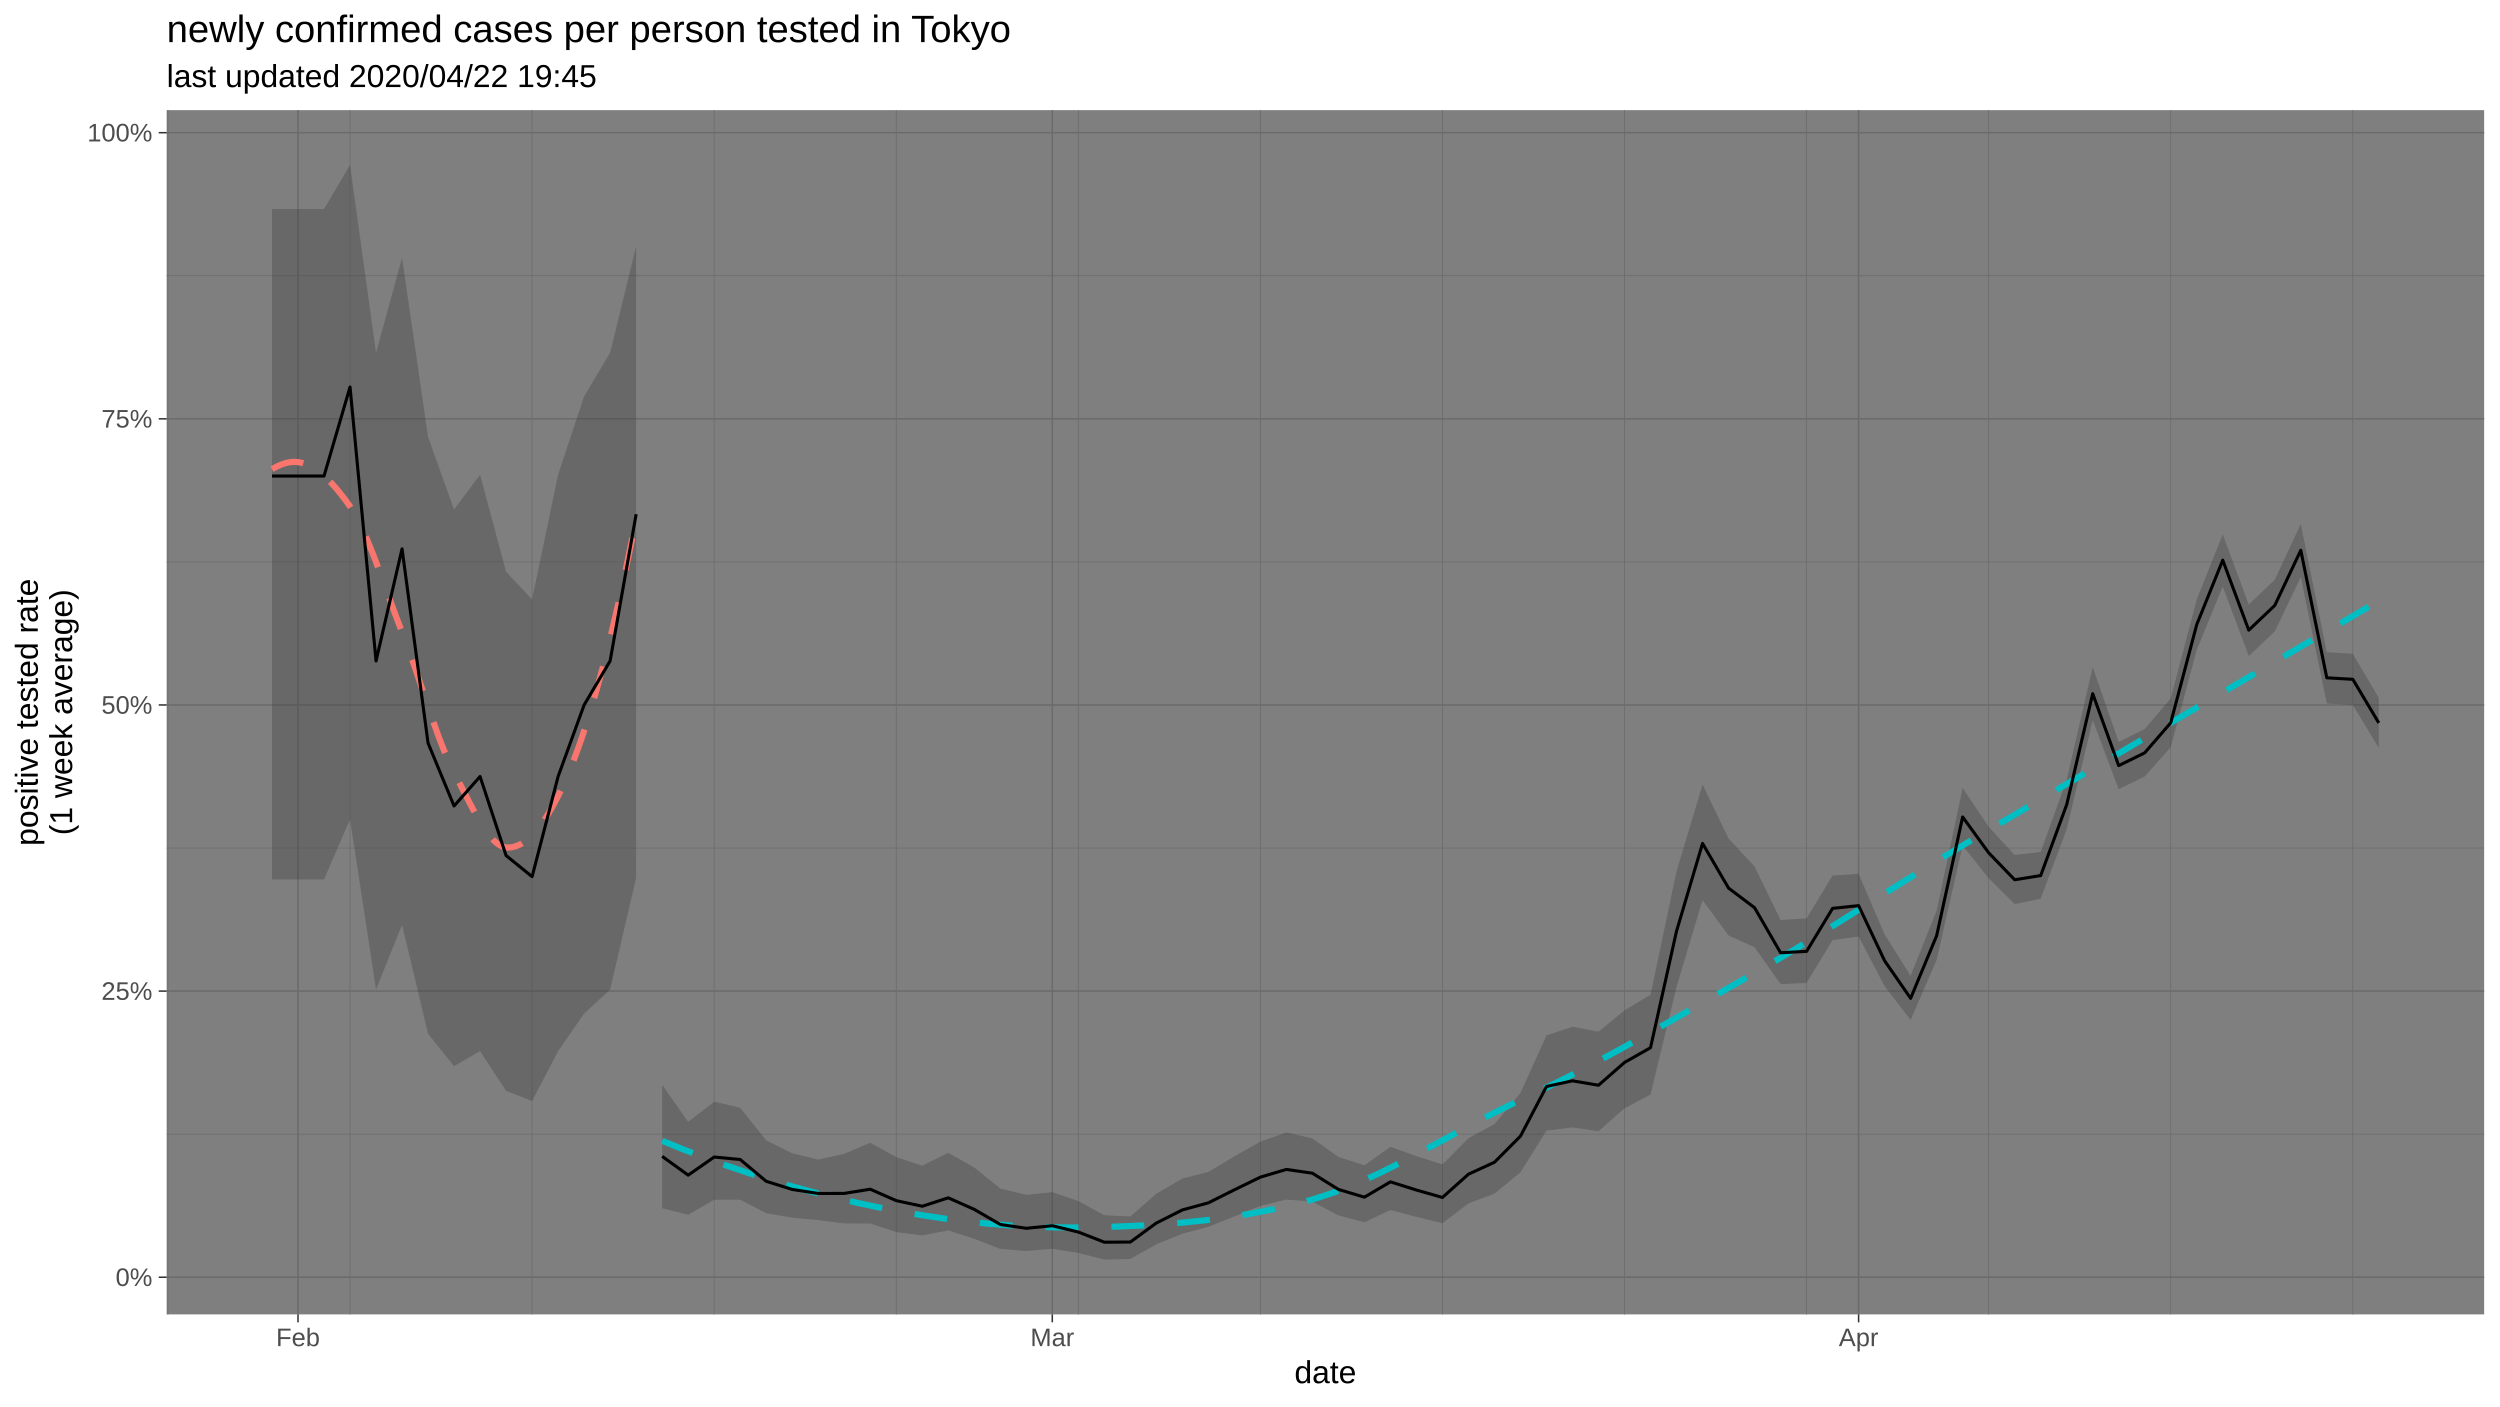
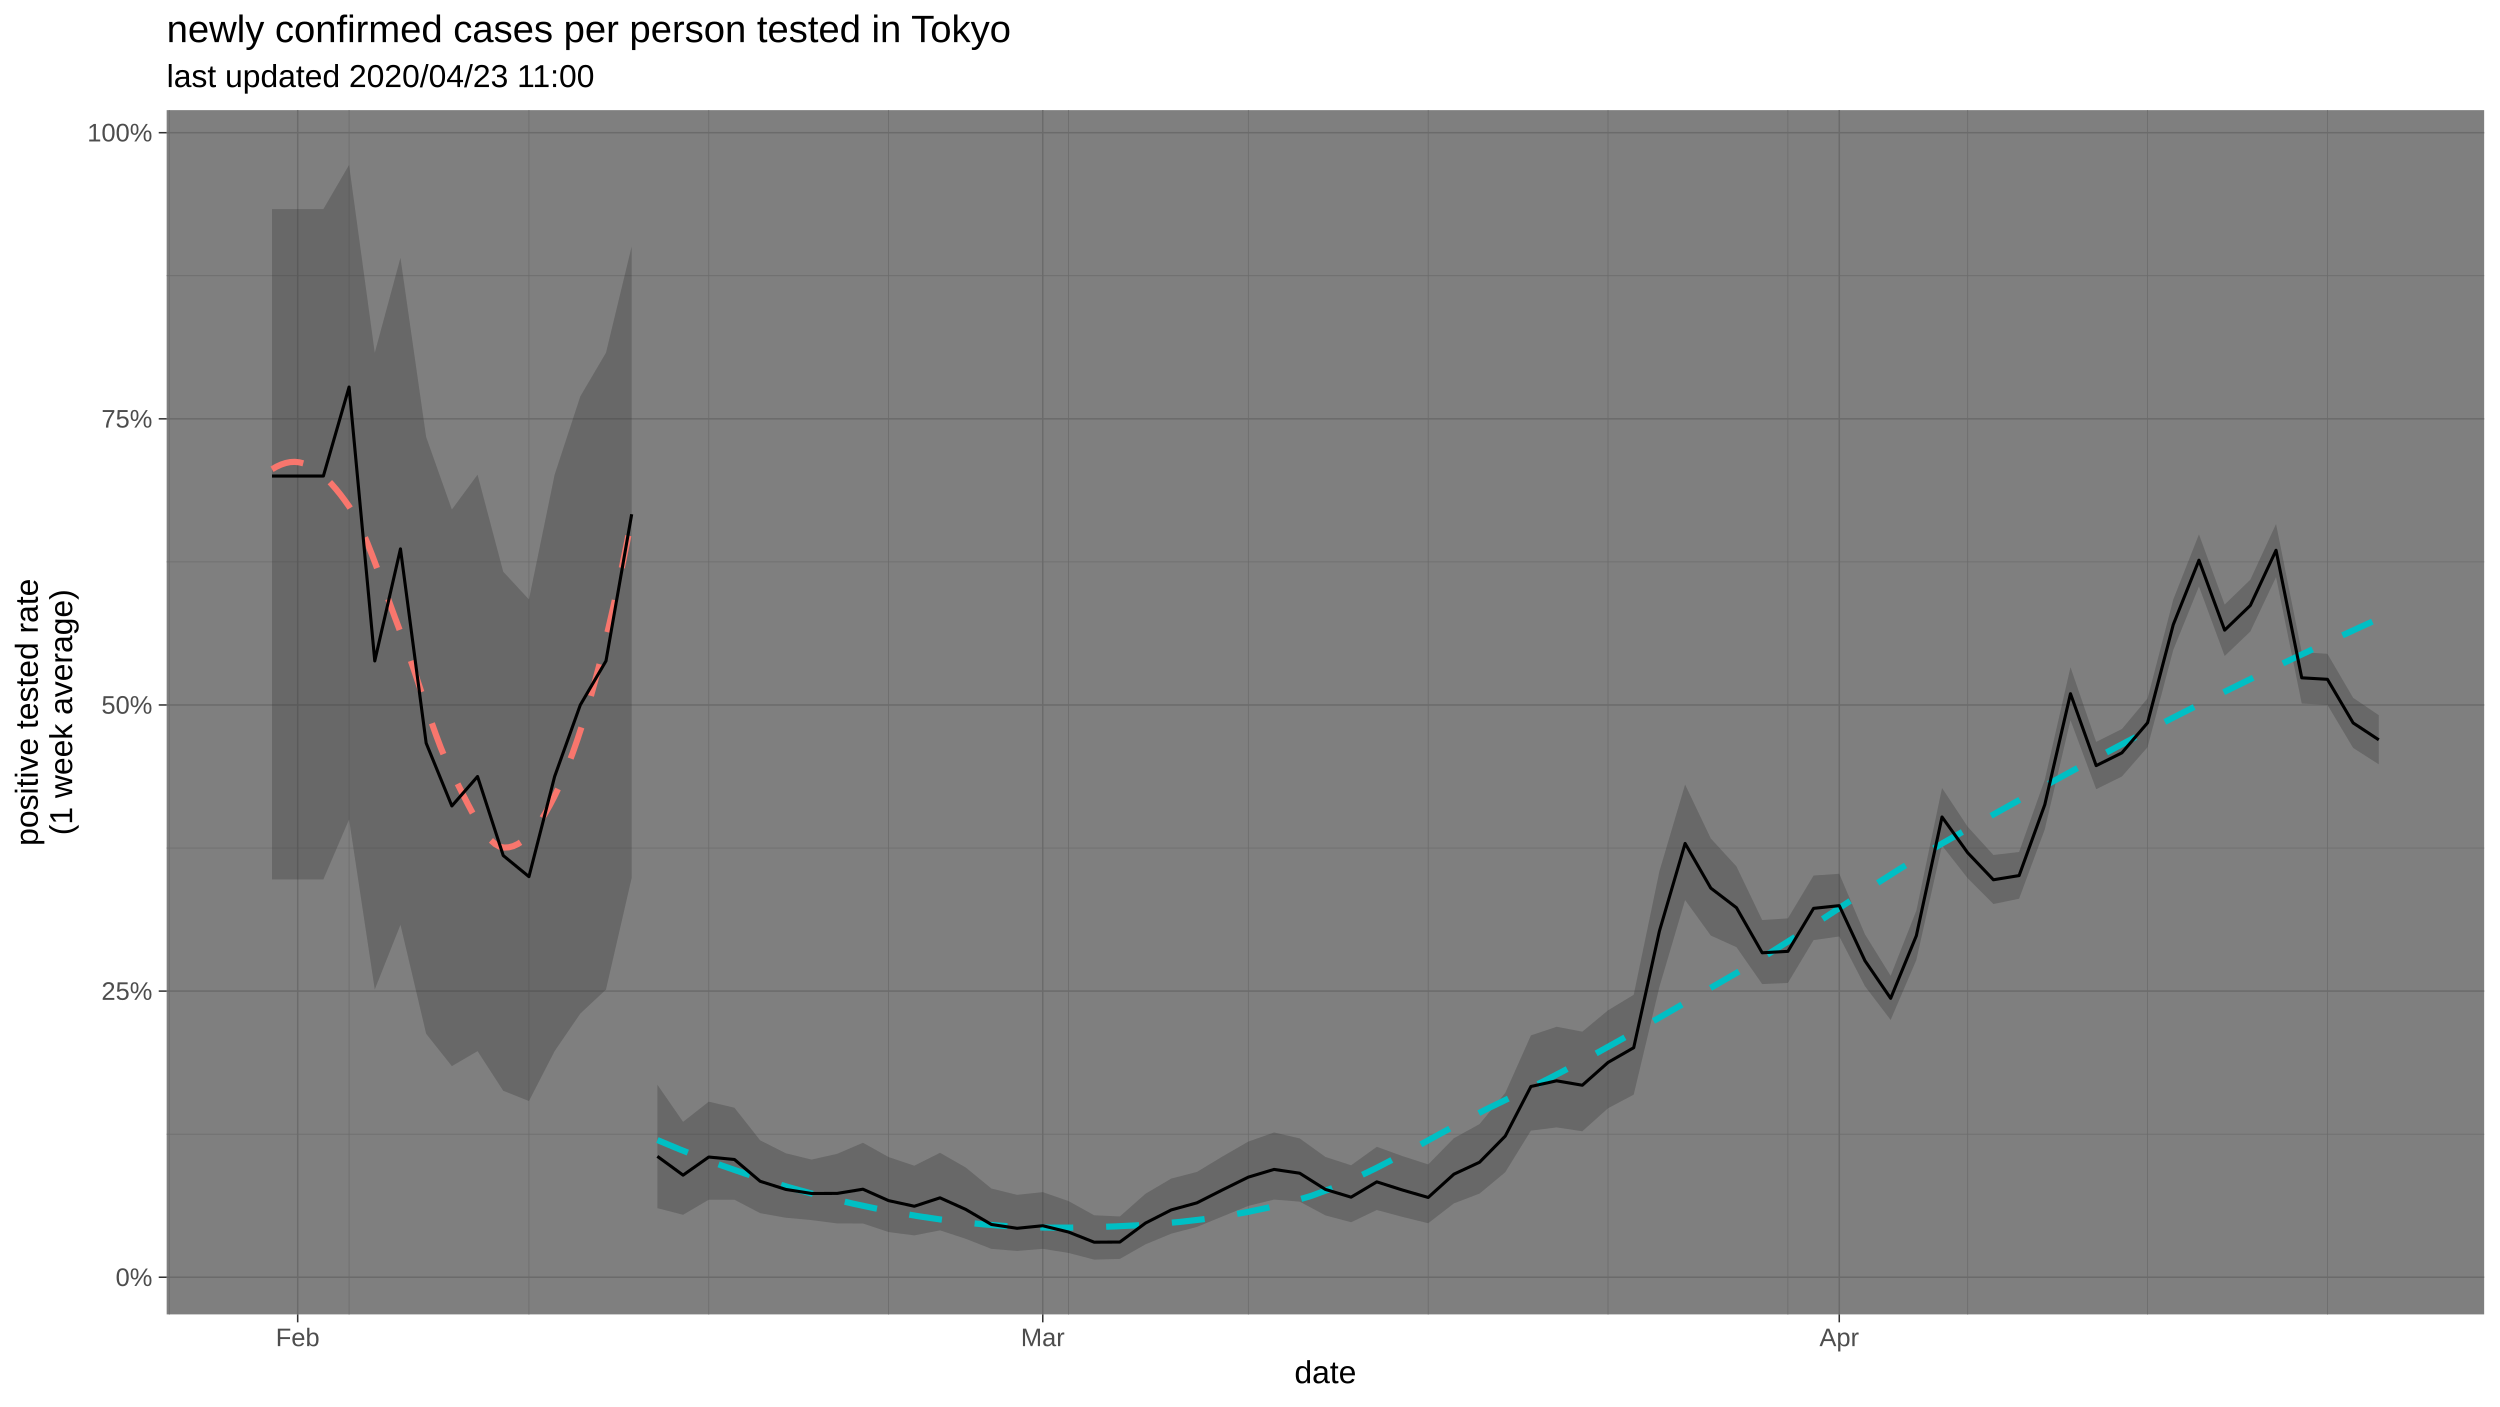
<svg xmlns="http://www.w3.org/2000/svg" viewBox="0 0 864.00 486.00">
  <defs>
    <style type="text/css">
    line, polyline, polygon, path, rect, circle {
      fill: none;
      stroke: #000000;
      stroke-linecap: round;
      stroke-linejoin: round;
      stroke-miterlimit: 10.00;
    }
  </style>
  </defs>
  <rect width="100%" height="100%" style="stroke: none; fill: #FFFFFF;" />
  <rect x="0" y="-0" width="864.00" height="486.00" style="stroke-width: 1.07; stroke: #FFFFFF; fill: #FFFFFF;" />
  <defs>
    <clipPath id="cpNTcuNjB8ODU4LjUyfDQ1NC4yNXwzOC4wNw==">
      <rect x="57.60" y="38.07" width="800.92" height="416.18" />
    </clipPath>
  </defs>
  <rect x="57.60" y="38.07" width="800.92" height="416.18" style="stroke-width: 1.07; stroke: none; fill: #7F7F7F;" clip-path="url(#cpNTcuNjB8ODU4LjUyfDQ1NC4yNXwzOC4wNw==)" />
  <polyline points="57.60,391.97 858.52,391.97 " style="stroke-width: 0.27; stroke: #6B6B6B; stroke-linecap: butt;" clip-path="url(#cpNTcuNjB8ODU4LjUyfDQ1NC4yNXwzOC4wNw==)" />
  <polyline points="57.60,293.08 858.52,293.08 " style="stroke-width: 0.27; stroke: #6B6B6B; stroke-linecap: butt;" clip-path="url(#cpNTcuNjB8ODU4LjUyfDQ1NC4yNXwzOC4wNw==)" />
  <polyline points="57.60,194.19 858.52,194.19 " style="stroke-width: 0.27; stroke: #6B6B6B; stroke-linecap: butt;" clip-path="url(#cpNTcuNjB8ODU4LjUyfDQ1NC4yNXwzOC4wNw==)" />
  <polyline points="57.60,95.30 858.52,95.30 " style="stroke-width: 0.27; stroke: #6B6B6B; stroke-linecap: butt;" clip-path="url(#cpNTcuNjB8ODU4LjUyfDQ1NC4yNXwzOC4wNw==)" />
-   <polyline points="58.05,454.25 58.05,38.07 " style="stroke-width: 0.27; stroke: #6B6B6B; stroke-linecap: butt;" clip-path="url(#cpNTcuNjB8ODU4LjUyfDQ1NC4yNXwzOC4wNw==)" />
-   <polyline points="120.97,454.25 120.97,38.07 " style="stroke-width: 0.27; stroke: #6B6B6B; stroke-linecap: butt;" clip-path="url(#cpNTcuNjB8ODU4LjUyfDQ1NC4yNXwzOC4wNw==)" />
-   <polyline points="183.89,454.25 183.89,38.07 " style="stroke-width: 0.27; stroke: #6B6B6B; stroke-linecap: butt;" clip-path="url(#cpNTcuNjB8ODU4LjUyfDQ1NC4yNXwzOC4wNw==)" />
-   <polyline points="246.82,454.25 246.82,38.07 " style="stroke-width: 0.27; stroke: #6B6B6B; stroke-linecap: butt;" clip-path="url(#cpNTcuNjB8ODU4LjUyfDQ1NC4yNXwzOC4wNw==)" />
-   <polyline points="309.74,454.25 309.74,38.07 " style="stroke-width: 0.27; stroke: #6B6B6B; stroke-linecap: butt;" clip-path="url(#cpNTcuNjB8ODU4LjUyfDQ1NC4yNXwzOC4wNw==)" />
-   <polyline points="372.66,454.25 372.66,38.07 " style="stroke-width: 0.27; stroke: #6B6B6B; stroke-linecap: butt;" clip-path="url(#cpNTcuNjB8ODU4LjUyfDQ1NC4yNXwzOC4wNw==)" />
-   <polyline points="435.59,454.25 435.59,38.07 " style="stroke-width: 0.27; stroke: #6B6B6B; stroke-linecap: butt;" clip-path="url(#cpNTcuNjB8ODU4LjUyfDQ1NC4yNXwzOC4wNw==)" />
-   <polyline points="498.51,454.25 498.51,38.07 " style="stroke-width: 0.27; stroke: #6B6B6B; stroke-linecap: butt;" clip-path="url(#cpNTcuNjB8ODU4LjUyfDQ1NC4yNXwzOC4wNw==)" />
-   <polyline points="561.43,454.25 561.43,38.07 " style="stroke-width: 0.27; stroke: #6B6B6B; stroke-linecap: butt;" clip-path="url(#cpNTcuNjB8ODU4LjUyfDQ1NC4yNXwzOC4wNw==)" />
-   <polyline points="624.36,454.25 624.36,38.07 " style="stroke-width: 0.27; stroke: #6B6B6B; stroke-linecap: butt;" clip-path="url(#cpNTcuNjB8ODU4LjUyfDQ1NC4yNXwzOC4wNw==)" />
-   <polyline points="687.28,454.25 687.28,38.07 " style="stroke-width: 0.27; stroke: #6B6B6B; stroke-linecap: butt;" clip-path="url(#cpNTcuNjB8ODU4LjUyfDQ1NC4yNXwzOC4wNw==)" />
-   <polyline points="750.20,454.25 750.20,38.07 " style="stroke-width: 0.27; stroke: #6B6B6B; stroke-linecap: butt;" clip-path="url(#cpNTcuNjB8ODU4LjUyfDQ1NC4yNXwzOC4wNw==)" />
-   <polyline points="813.13,454.25 813.13,38.07 " style="stroke-width: 0.27; stroke: #6B6B6B; stroke-linecap: butt;" clip-path="url(#cpNTcuNjB8ODU4LjUyfDQ1NC4yNXwzOC4wNw==)" />
+   <polyline points="58.48,454.25 58.48,38.07 " style="stroke-width: 0.27; stroke: #6B6B6B; stroke-linecap: butt;" clip-path="url(#cpNTcuNjB8ODU4LjUyfDQ1NC4yNXwzOC4wNw==)" />
+   <polyline points="120.64,454.25 120.64,38.07 " style="stroke-width: 0.27; stroke: #6B6B6B; stroke-linecap: butt;" clip-path="url(#cpNTcuNjB8ODU4LjUyfDQ1NC4yNXwzOC4wNw==)" />
+   <polyline points="182.80,454.25 182.80,38.07 " style="stroke-width: 0.27; stroke: #6B6B6B; stroke-linecap: butt;" clip-path="url(#cpNTcuNjB8ODU4LjUyfDQ1NC4yNXwzOC4wNw==)" />
+   <polyline points="244.95,454.25 244.95,38.07 " style="stroke-width: 0.27; stroke: #6B6B6B; stroke-linecap: butt;" clip-path="url(#cpNTcuNjB8ODU4LjUyfDQ1NC4yNXwzOC4wNw==)" />
+   <polyline points="307.11,454.25 307.11,38.07 " style="stroke-width: 0.27; stroke: #6B6B6B; stroke-linecap: butt;" clip-path="url(#cpNTcuNjB8ODU4LjUyfDQ1NC4yNXwzOC4wNw==)" />
+   <polyline points="369.26,454.25 369.26,38.07 " style="stroke-width: 0.27; stroke: #6B6B6B; stroke-linecap: butt;" clip-path="url(#cpNTcuNjB8ODU4LjUyfDQ1NC4yNXwzOC4wNw==)" />
+   <polyline points="431.42,454.25 431.42,38.07 " style="stroke-width: 0.27; stroke: #6B6B6B; stroke-linecap: butt;" clip-path="url(#cpNTcuNjB8ODU4LjUyfDQ1NC4yNXwzOC4wNw==)" />
+   <polyline points="493.58,454.25 493.58,38.07 " style="stroke-width: 0.27; stroke: #6B6B6B; stroke-linecap: butt;" clip-path="url(#cpNTcuNjB8ODU4LjUyfDQ1NC4yNXwzOC4wNw==)" />
+   <polyline points="555.73,454.25 555.73,38.07 " style="stroke-width: 0.27; stroke: #6B6B6B; stroke-linecap: butt;" clip-path="url(#cpNTcuNjB8ODU4LjUyfDQ1NC4yNXwzOC4wNw==)" />
+   <polyline points="617.89,454.25 617.89,38.07 " style="stroke-width: 0.27; stroke: #6B6B6B; stroke-linecap: butt;" clip-path="url(#cpNTcuNjB8ODU4LjUyfDQ1NC4yNXwzOC4wNw==)" />
+   <polyline points="680.04,454.25 680.04,38.07 " style="stroke-width: 0.27; stroke: #6B6B6B; stroke-linecap: butt;" clip-path="url(#cpNTcuNjB8ODU4LjUyfDQ1NC4yNXwzOC4wNw==)" />
+   <polyline points="742.20,454.25 742.20,38.07 " style="stroke-width: 0.27; stroke: #6B6B6B; stroke-linecap: butt;" clip-path="url(#cpNTcuNjB8ODU4LjUyfDQ1NC4yNXwzOC4wNw==)" />
+   <polyline points="804.36,454.25 804.36,38.07 " style="stroke-width: 0.27; stroke: #6B6B6B; stroke-linecap: butt;" clip-path="url(#cpNTcuNjB8ODU4LjUyfDQ1NC4yNXwzOC4wNw==)" />
  <polyline points="57.60,441.42 858.52,441.42 " style="stroke-width: 0.53; stroke: #6B6B6B; stroke-linecap: butt;" clip-path="url(#cpNTcuNjB8ODU4LjUyfDQ1NC4yNXwzOC4wNw==)" />
  <polyline points="57.60,342.53 858.52,342.53 " style="stroke-width: 0.53; stroke: #6B6B6B; stroke-linecap: butt;" clip-path="url(#cpNTcuNjB8ODU4LjUyfDQ1NC4yNXwzOC4wNw==)" />
  <polyline points="57.60,243.64 858.52,243.64 " style="stroke-width: 0.53; stroke: #6B6B6B; stroke-linecap: butt;" clip-path="url(#cpNTcuNjB8ODU4LjUyfDQ1NC4yNXwzOC4wNw==)" />
  <polyline points="57.60,144.74 858.52,144.74 " style="stroke-width: 0.53; stroke: #6B6B6B; stroke-linecap: butt;" clip-path="url(#cpNTcuNjB8ODU4LjUyfDQ1NC4yNXwzOC4wNw==)" />
  <polyline points="57.60,45.85 858.52,45.85 " style="stroke-width: 0.53; stroke: #6B6B6B; stroke-linecap: butt;" clip-path="url(#cpNTcuNjB8ODU4LjUyfDQ1NC4yNXwzOC4wNw==)" />
-   <polyline points="102.99,454.25 102.99,38.07 " style="stroke-width: 0.53; stroke: #6B6B6B; stroke-linecap: butt;" clip-path="url(#cpNTcuNjB8ODU4LjUyfDQ1NC4yNXwzOC4wNw==)" />
-   <polyline points="363.67,454.25 363.67,38.07 " style="stroke-width: 0.53; stroke: #6B6B6B; stroke-linecap: butt;" clip-path="url(#cpNTcuNjB8ODU4LjUyfDQ1NC4yNXwzOC4wNw==)" />
-   <polyline points="642.33,454.25 642.33,38.07 " style="stroke-width: 0.53; stroke: #6B6B6B; stroke-linecap: butt;" clip-path="url(#cpNTcuNjB8ODU4LjUyfDQ1NC4yNXwzOC4wNw==)" />
-   <polygon points="94.00,72.25 102.99,72.25 111.98,72.25 120.97,56.99 129.96,121.89 138.95,89.07 147.94,151.02 156.92,176.09 165.91,164.04 174.90,197.58 183.89,207.17 192.88,164.04 201.87,136.98 210.86,121.89 219.85,85.11 219.85,303.42 210.86,341.99 201.87,350.30 192.88,363.28 183.89,380.54 174.90,376.99 165.91,363.28 156.92,368.46 147.94,357.29 138.95,319.62 129.96,341.99 120.97,283.23 111.98,303.94 102.99,303.94 94.00,303.94 " style="stroke-width: 1.07; stroke: none; fill: #333333; fill-opacity: 0.30;" clip-path="url(#cpNTcuNjB8ODU4LjUyfDQ1NC4yNXwzOC4wNw==)" />
-   <polygon points="228.84,374.87 237.83,387.70 246.82,380.73 255.80,382.83 264.79,394.09 273.78,398.57 282.77,400.75 291.76,398.74 300.75,394.93 309.74,399.88 318.73,402.86 327.72,398.39 336.71,403.48 345.70,410.75 354.68,412.93 363.67,412.00 372.66,415.07 381.65,419.99 390.64,420.40 399.63,412.54 408.62,407.30 417.61,405.01 426.60,399.64 435.59,394.52 444.57,391.37 453.56,393.43 462.55,399.83 471.54,402.71 480.53,396.33 489.52,399.54 498.51,402.42 507.50,393.36 516.49,388.47 525.48,377.71 534.47,357.82 543.45,354.84 552.44,356.53 561.43,349.16 570.42,343.77 579.41,301.09 588.40,271.13 597.39,289.77 606.38,299.45 615.37,317.96 624.36,317.38 633.34,302.58 642.33,301.97 651.32,322.90 660.31,337.22 669.30,314.69 678.29,272.32 687.28,285.73 696.27,295.48 705.26,294.43 714.25,269.44 723.24,230.57 732.22,256.39 741.21,251.95 750.20,241.34 759.19,207.17 768.18,184.66 777.17,208.92 786.16,200.33 795.15,181.09 804.14,225.37 813.13,225.95 822.11,241.16 822.11,258.50 813.13,243.62 804.14,243.15 795.15,199.46 786.16,218.25 777.17,226.73 768.18,202.71 759.19,224.64 750.20,258.22 741.21,268.37 732.22,272.76 723.24,248.91 714.25,286.63 705.26,310.61 696.27,312.44 687.28,303.54 678.29,292.22 669.30,331.79 660.31,352.51 651.32,340.84 642.33,323.65 633.34,324.91 624.36,339.71 615.37,340.10 606.38,327.37 597.39,323.33 588.40,311.07 579.41,341.11 570.42,378.31 561.43,383.02 552.44,390.97 543.45,389.64 534.47,390.75 525.48,405.14 516.49,412.51 507.50,415.90 498.51,422.76 489.52,420.57 480.53,418.19 471.54,422.42 462.55,420.04 453.56,415.30 444.57,414.58 435.59,416.76 426.60,420.39 417.61,424.02 408.62,426.37 399.63,430.04 390.64,435.09 381.65,435.33 372.66,433.03 363.67,431.60 354.68,432.34 345.70,431.62 336.71,428.14 327.72,425.22 318.73,426.96 309.74,425.81 300.75,422.85 291.76,422.83 282.77,421.68 273.78,420.86 264.79,419.27 255.80,414.64 246.82,414.62 237.83,419.84 228.84,417.55 " style="stroke-width: 1.07; stroke: none; fill: #333333; fill-opacity: 0.30;" clip-path="url(#cpNTcuNjB8ODU4LjUyfDQ1NC4yNXwzOC4wNw==)" />
-   <polyline points="94.00,162.17 95.59,161.27 97.19,160.55 98.78,160.02 100.37,159.70 101.97,159.62 103.56,159.78 105.15,160.19 106.75,160.83 108.34,161.69 109.93,162.77 111.52,164.04 113.12,165.50 114.71,167.13 116.30,168.93 117.90,170.88 119.49,172.97 121.08,175.18 122.68,177.74 124.27,180.75 125.86,184.15 127.45,187.88 129.05,191.87 130.64,196.05 132.23,200.36 133.83,204.73 135.42,209.10 137.01,213.41 138.61,217.58 140.20,221.71 141.79,226.10 143.38,230.68 144.98,235.38 146.57,240.13 148.16,244.84 149.76,249.46 151.35,253.90 152.94,258.09 154.54,261.96 156.13,265.44 157.72,268.53 159.31,271.63 160.91,274.76 162.50,277.85 164.09,280.83 165.69,283.63 167.28,286.19 168.87,288.43 170.47,290.30 172.06,291.71 173.65,292.61 175.24,292.93 176.84,292.83 178.43,292.42 180.02,291.69 181.62,290.66 183.21,289.32 184.80,287.69 186.40,285.77 187.99,283.57 189.58,281.10 191.17,278.35 192.77,275.34 194.36,272.05 195.95,268.47 197.55,264.60 199.14,260.43 200.73,255.96 202.33,251.19 203.92,246.13 205.51,240.77 207.10,235.11 208.70,229.16 210.29,222.90 211.88,216.35 213.48,209.50 215.07,202.36 216.66,194.93 218.26,187.19 219.85,179.16 " style="stroke-width: 2.13; stroke: #F8766D; stroke-dasharray: 11.38,11.38; stroke-linecap: butt;" clip-path="url(#cpNTcuNjB8ODU4LjUyfDQ1NC4yNXwzOC4wNw==)" />
-   <polyline points="228.84,394.26 236.35,397.32 243.86,400.20 251.37,402.92 258.88,405.47 266.39,407.85 273.90,410.06 281.41,412.11 288.92,414.00 296.43,415.74 303.94,417.32 311.45,418.75 318.96,420.03 326.47,421.15 333.98,422.11 341.48,422.90 348.99,423.51 356.50,423.94 364.01,424.17 371.52,424.21 379.03,424.08 386.54,423.88 394.05,423.56 401.56,423.11 409.07,422.51 416.58,421.73 424.09,420.75 431.60,419.55 439.11,418.10 446.62,416.38 454.13,414.38 461.64,411.90 469.15,408.90 476.66,405.48 484.17,401.74 491.68,397.79 499.19,393.73 506.70,389.67 514.21,385.70 521.72,381.94 529.23,378.41 536.74,374.76 544.25,370.96 551.76,367.02 559.27,362.97 566.78,358.82 574.29,354.60 581.80,350.33 589.31,346.03 596.82,341.72 604.33,337.43 611.84,333.11 619.35,328.65 626.86,324.08 634.37,319.42 641.88,314.71 649.39,309.99 656.90,305.27 664.41,300.60 671.92,296.00 679.43,291.51 686.94,287.07 694.45,282.63 701.96,278.19 709.47,273.76 716.98,269.34 724.49,264.91 732.00,260.50 739.51,256.08 747.02,251.67 754.53,247.27 762.04,242.87 769.55,238.46 777.06,234.06 784.57,229.66 792.08,225.25 799.59,220.85 807.10,216.45 814.61,212.05 822.11,207.64 " style="stroke-width: 2.13; stroke: #00BFC4; stroke-dasharray: 11.38,11.38; stroke-linecap: butt;" clip-path="url(#cpNTcuNjB8ODU4LjUyfDQ1NC4yNXwzOC4wNw==)" />
-   <polyline points="94.00,164.52 102.99,164.52 111.98,164.52 120.97,133.76 129.96,228.42 138.95,189.69 147.94,256.82 156.92,278.54 165.91,268.36 174.90,295.68 183.89,302.97 192.88,268.36 201.87,243.64 210.86,228.42 219.85,177.71 " style="stroke-width: 1.07; stroke-linecap: butt;" clip-path="url(#cpNTcuNjB8ODU4LjUyfDQ1NC4yNXwzOC4wNw==)" />
-   <polyline points="228.84,399.63 237.83,406.13 246.82,399.87 255.80,400.72 264.79,408.25 273.78,411.07 282.77,412.47 291.76,412.44 300.75,410.99 309.74,414.94 318.73,416.88 327.72,413.97 336.71,417.97 345.70,423.18 354.68,424.50 363.67,423.61 372.66,425.79 381.65,429.30 390.64,429.25 399.63,422.68 408.62,418.15 417.61,415.70 426.60,411.20 435.59,406.82 444.57,404.15 453.56,405.46 462.55,411.06 471.54,413.74 480.53,408.45 489.52,411.28 498.51,413.84 507.50,405.80 516.49,401.67 525.48,392.64 534.47,375.49 543.45,373.53 552.44,375.06 561.43,367.18 570.42,362.08 579.41,321.80 588.40,291.49 597.39,306.93 606.38,313.71 615.37,329.28 624.36,328.79 633.34,313.93 642.33,312.99 651.32,332.04 660.31,345.02 669.30,323.38 678.29,282.35 687.28,294.72 696.27,304.05 705.26,302.60 714.25,278.09 723.24,239.74 732.22,264.60 741.21,260.18 750.20,249.79 759.19,215.87 768.18,193.60 777.17,217.78 786.16,209.23 795.15,190.18 804.14,234.25 813.13,234.77 822.11,249.84 " style="stroke-width: 1.07; stroke-linecap: butt;" clip-path="url(#cpNTcuNjB8ODU4LjUyfDQ1NC4yNXwzOC4wNw==)" />
+   <polyline points="102.88,454.25 102.88,38.07 " style="stroke-width: 0.53; stroke: #6B6B6B; stroke-linecap: butt;" clip-path="url(#cpNTcuNjB8ODU4LjUyfDQ1NC4yNXwzOC4wNw==)" />
+   <polyline points="360.38,454.25 360.38,38.07 " style="stroke-width: 0.53; stroke: #6B6B6B; stroke-linecap: butt;" clip-path="url(#cpNTcuNjB8ODU4LjUyfDQ1NC4yNXwzOC4wNw==)" />
+   <polyline points="635.65,454.25 635.65,38.07 " style="stroke-width: 0.53; stroke: #6B6B6B; stroke-linecap: butt;" clip-path="url(#cpNTcuNjB8ODU4LjUyfDQ1NC4yNXwzOC4wNw==)" />
+   <polygon points="94.00,72.25 102.88,72.25 111.76,72.25 120.64,56.99 129.52,121.89 138.40,89.07 147.28,151.02 156.16,176.09 165.04,164.04 173.92,197.58 182.80,207.17 191.68,164.04 200.55,136.98 209.43,121.89 218.31,85.11 218.31,303.42 209.43,341.99 200.55,350.30 191.68,363.28 182.80,380.54 173.92,376.99 165.04,363.28 156.16,368.46 147.28,357.29 138.40,319.62 129.52,341.99 120.64,283.23 111.76,303.94 102.88,303.94 94.00,303.94 " style="stroke-width: 1.07; stroke: none; fill: #333333; fill-opacity: 0.30;" clip-path="url(#cpNTcuNjB8ODU4LjUyfDQ1NC4yNXwzOC4wNw==)" />
+   <polygon points="227.19,374.87 236.07,387.70 244.95,380.73 253.83,382.83 262.71,394.09 271.59,398.57 280.47,400.75 289.35,398.74 298.23,394.93 307.11,399.88 315.99,402.86 324.87,398.39 333.75,403.48 342.63,410.75 351.51,412.93 360.38,412.00 369.26,415.07 378.14,419.99 387.02,420.40 395.90,412.54 404.78,407.30 413.66,405.01 422.54,399.64 431.42,394.52 440.30,391.37 449.18,393.43 458.06,399.83 466.94,402.71 475.82,396.33 484.70,399.54 493.58,402.42 502.46,393.36 511.33,388.47 520.21,377.71 529.09,357.82 537.97,354.84 546.85,356.53 555.73,349.16 564.61,343.77 573.49,301.09 582.37,271.13 591.25,289.77 600.13,299.45 609.01,317.96 617.89,317.38 626.77,302.58 635.65,301.97 644.53,322.90 653.41,337.22 662.29,314.69 671.16,272.32 680.04,285.73 688.92,295.48 697.80,294.43 706.68,269.44 715.56,230.57 724.44,256.39 733.32,251.95 742.20,241.34 751.08,207.17 759.96,184.66 768.84,208.92 777.72,200.33 786.60,181.09 795.48,225.37 804.36,225.95 813.24,241.16 822.11,247.17 822.11,264.17 813.24,258.50 804.36,243.62 795.48,243.15 786.60,199.46 777.72,218.25 768.84,226.73 759.96,202.71 751.08,224.64 742.20,258.22 733.32,268.37 724.44,272.76 715.56,248.91 706.68,286.63 697.80,310.61 688.92,312.44 680.04,303.54 671.16,292.22 662.29,331.79 653.41,352.51 644.53,340.84 635.65,323.65 626.77,324.91 617.89,339.71 609.01,340.10 600.13,327.37 591.25,323.33 582.37,311.07 573.49,341.11 564.61,378.31 555.73,383.02 546.85,390.97 537.97,389.64 529.09,390.75 520.21,405.14 511.33,412.51 502.46,415.90 493.58,422.76 484.70,420.57 475.82,418.19 466.94,422.42 458.06,420.04 449.18,415.30 440.30,414.58 431.42,416.76 422.54,420.39 413.66,424.02 404.78,426.37 395.90,430.04 387.02,435.09 378.14,435.33 369.26,433.03 360.38,431.60 351.51,432.34 342.63,431.62 333.75,428.14 324.87,425.22 315.99,426.96 307.11,425.81 298.23,422.85 289.35,422.83 280.47,421.68 271.59,420.86 262.71,419.27 253.83,414.64 244.95,414.62 236.07,419.84 227.19,417.55 " style="stroke-width: 1.07; stroke: none; fill: #333333; fill-opacity: 0.30;" clip-path="url(#cpNTcuNjB8ODU4LjUyfDQ1NC4yNXwzOC4wNw==)" />
+   <polyline points="94.00,162.17 95.58,161.27 97.15,160.55 98.72,160.02 100.30,159.70 101.87,159.62 103.44,159.78 105.02,160.19 106.59,160.83 108.16,161.69 109.74,162.77 111.31,164.04 112.88,165.50 114.46,167.13 116.03,168.93 117.61,170.88 119.18,172.97 120.75,175.18 122.33,177.74 123.90,180.75 125.47,184.15 127.05,187.88 128.62,191.87 130.19,196.05 131.77,200.36 133.34,204.73 134.91,209.10 136.49,213.41 138.06,217.58 139.64,221.71 141.21,226.10 142.78,230.68 144.36,235.38 145.93,240.13 147.50,244.84 149.08,249.46 150.65,253.90 152.22,258.09 153.80,261.96 155.37,265.44 156.94,268.53 158.52,271.63 160.09,274.76 161.67,277.85 163.24,280.83 164.81,283.63 166.39,286.19 167.96,288.43 169.53,290.30 171.11,291.71 172.68,292.61 174.25,292.93 175.83,292.83 177.40,292.42 178.97,291.69 180.55,290.66 182.12,289.32 183.69,287.69 185.27,285.77 186.84,283.57 188.42,281.10 189.99,278.35 191.56,275.34 193.14,272.05 194.71,268.47 196.28,264.60 197.86,260.43 199.43,255.96 201.00,251.19 202.58,246.13 204.15,240.77 205.72,235.11 207.30,229.16 208.87,222.90 210.45,216.35 212.02,209.50 213.59,202.36 215.17,194.93 216.74,187.19 218.31,179.16 " style="stroke-width: 2.13; stroke: #F8766D; stroke-dasharray: 11.38,11.38; stroke-linecap: butt;" clip-path="url(#cpNTcuNjB8ODU4LjUyfDQ1NC4yNXwzOC4wNw==)" />
+   <polyline points="227.19,394.00 234.72,397.15 242.25,400.13 249.78,402.92 257.32,405.53 264.85,407.97 272.38,410.24 279.91,412.33 287.44,414.26 294.97,416.02 302.50,417.62 310.03,419.07 317.56,420.35 325.09,421.46 332.62,422.40 340.15,423.16 347.68,423.73 355.21,424.11 362.74,424.28 370.28,424.26 377.81,424.10 385.34,423.85 392.87,423.48 400.40,422.96 407.93,422.28 415.46,421.41 422.99,420.32 430.52,418.99 438.05,417.41 445.58,415.54 453.11,413.32 460.64,410.55 468.17,407.29 475.70,403.64 483.24,399.73 490.77,395.65 498.30,391.51 505.83,387.43 513.36,383.50 520.89,379.85 528.42,376.22 535.95,372.42 543.48,368.47 551.01,364.39 558.54,360.21 566.07,355.95 573.60,351.63 581.13,347.27 588.66,342.90 596.20,338.53 603.73,334.16 611.26,329.59 618.79,324.83 626.32,319.96 633.85,315.01 641.38,310.06 648.91,305.15 656.44,300.36 663.97,295.73 671.50,291.33 679.03,287.05 686.56,282.80 694.09,278.59 701.62,274.40 709.16,270.25 716.69,266.14 724.22,262.07 731.75,258.06 739.28,254.09 746.81,250.18 754.34,246.33 761.87,242.54 769.40,238.79 776.93,235.09 784.46,231.43 791.99,227.82 799.52,224.26 807.05,220.74 814.58,217.25 822.11,213.81 " style="stroke-width: 2.13; stroke: #00BFC4; stroke-dasharray: 11.38,11.38; stroke-linecap: butt;" clip-path="url(#cpNTcuNjB8ODU4LjUyfDQ1NC4yNXwzOC4wNw==)" />
+   <polyline points="94.00,164.52 102.88,164.52 111.76,164.52 120.64,133.76 129.52,228.42 138.40,189.69 147.28,256.82 156.16,278.54 165.04,268.36 173.92,295.68 182.80,302.97 191.68,268.36 200.55,243.64 209.43,228.42 218.31,177.71 " style="stroke-width: 1.07; stroke-linecap: butt;" clip-path="url(#cpNTcuNjB8ODU4LjUyfDQ1NC4yNXwzOC4wNw==)" />
+   <polyline points="227.19,399.63 236.07,406.13 244.95,399.87 253.83,400.72 262.71,408.25 271.59,411.07 280.47,412.47 289.35,412.44 298.23,410.99 307.11,414.94 315.99,416.88 324.87,413.97 333.75,417.97 342.63,423.18 351.51,424.50 360.38,423.61 369.26,425.79 378.14,429.30 387.02,429.25 395.90,422.68 404.78,418.15 413.66,415.70 422.54,411.20 431.42,406.82 440.30,404.15 449.18,405.46 458.06,411.06 466.94,413.74 475.82,408.45 484.70,411.28 493.58,413.84 502.46,405.80 511.33,401.67 520.21,392.64 529.09,375.49 537.97,373.53 546.85,375.06 555.73,367.18 564.61,362.08 573.49,321.80 582.37,291.49 591.25,306.93 600.13,313.71 609.01,329.28 617.89,328.79 626.77,313.93 635.65,312.99 644.53,332.04 653.41,345.02 662.29,323.38 671.16,282.35 680.04,294.72 688.92,304.05 697.80,302.60 706.68,278.09 715.56,239.74 724.44,264.60 733.32,260.18 742.20,249.79 751.08,215.87 759.96,193.60 768.84,217.78 777.72,209.23 786.60,190.18 795.48,234.25 804.36,234.77 813.24,249.84 822.11,255.69 " style="stroke-width: 1.07; stroke-linecap: butt;" clip-path="url(#cpNTcuNjB8ODU4LjUyfDQ1NC4yNXwzOC4wNw==)" />
  <defs>
    <clipPath id="cpMC4wMHw4NjQuMDB8NDg2LjAwfDAuMDA=">
      <rect x="0.00" y="0.00" width="864.00" height="486.00" />
    </clipPath>
  </defs>
  <g clip-path="url(#cpMC4wMHw4NjQuMDB8NDg2LjAwfDAuMDA=)">
    <text x="39.95" y="444.45" style="font-size: 8.80px; fill: #4D4D4D; font-family: Liberation Sans;" textLength="12.72px" lengthAdjust="spacingAndGlyphs">0%</text>
  </g>
  <g clip-path="url(#cpMC4wMHw4NjQuMDB8NDg2LjAwfDAuMDA=)">
    <text x="35.05" y="345.55" style="font-size: 8.80px; fill: #4D4D4D; font-family: Liberation Sans;" textLength="17.61px" lengthAdjust="spacingAndGlyphs">25%</text>
  </g>
  <g clip-path="url(#cpMC4wMHw4NjQuMDB8NDg2LjAwfDAuMDA=)">
    <text x="35.05" y="246.66" style="font-size: 8.80px; fill: #4D4D4D; font-family: Liberation Sans;" textLength="17.61px" lengthAdjust="spacingAndGlyphs">50%</text>
  </g>
  <g clip-path="url(#cpMC4wMHw4NjQuMDB8NDg2LjAwfDAuMDA=)">
    <text x="35.05" y="147.77" style="font-size: 8.80px; fill: #4D4D4D; font-family: Liberation Sans;" textLength="17.61px" lengthAdjust="spacingAndGlyphs">75%</text>
  </g>
  <g clip-path="url(#cpMC4wMHw4NjQuMDB8NDg2LjAwfDAuMDA=)">
    <text x="30.16" y="48.88" style="font-size: 8.80px; fill: #4D4D4D; font-family: Liberation Sans;" textLength="22.51px" lengthAdjust="spacingAndGlyphs">100%</text>
  </g>
  <polyline points="54.86,441.42 57.60,441.42 " style="stroke-width: 0.53; stroke: #333333; stroke-linecap: butt;" clip-path="url(#cpMC4wMHw4NjQuMDB8NDg2LjAwfDAuMDA=)" />
  <polyline points="54.86,342.53 57.60,342.53 " style="stroke-width: 0.53; stroke: #333333; stroke-linecap: butt;" clip-path="url(#cpMC4wMHw4NjQuMDB8NDg2LjAwfDAuMDA=)" />
  <polyline points="54.86,243.64 57.60,243.64 " style="stroke-width: 0.53; stroke: #333333; stroke-linecap: butt;" clip-path="url(#cpMC4wMHw4NjQuMDB8NDg2LjAwfDAuMDA=)" />
  <polyline points="54.86,144.74 57.60,144.74 " style="stroke-width: 0.53; stroke: #333333; stroke-linecap: butt;" clip-path="url(#cpMC4wMHw4NjQuMDB8NDg2LjAwfDAuMDA=)" />
  <polyline points="54.86,45.85 57.60,45.85 " style="stroke-width: 0.53; stroke: #333333; stroke-linecap: butt;" clip-path="url(#cpMC4wMHw4NjQuMDB8NDg2LjAwfDAuMDA=)" />
-   <polyline points="102.99,456.99 102.99,454.25 " style="stroke-width: 0.53; stroke: #333333; stroke-linecap: butt;" clip-path="url(#cpMC4wMHw4NjQuMDB8NDg2LjAwfDAuMDA=)" />
-   <polyline points="363.67,456.99 363.67,454.25 " style="stroke-width: 0.53; stroke: #333333; stroke-linecap: butt;" clip-path="url(#cpMC4wMHw4NjQuMDB8NDg2LjAwfDAuMDA=)" />
-   <polyline points="642.33,456.99 642.33,454.25 " style="stroke-width: 0.53; stroke: #333333; stroke-linecap: butt;" clip-path="url(#cpMC4wMHw4NjQuMDB8NDg2LjAwfDAuMDA=)" />
+   <polyline points="102.88,456.99 102.88,454.25 " style="stroke-width: 0.53; stroke: #333333; stroke-linecap: butt;" clip-path="url(#cpMC4wMHw4NjQuMDB8NDg2LjAwfDAuMDA=)" />
+   <polyline points="360.38,456.99 360.38,454.25 " style="stroke-width: 0.53; stroke: #333333; stroke-linecap: butt;" clip-path="url(#cpMC4wMHw4NjQuMDB8NDg2LjAwfDAuMDA=)" />
+   <polyline points="635.65,456.99 635.65,454.25 " style="stroke-width: 0.53; stroke: #333333; stroke-linecap: butt;" clip-path="url(#cpMC4wMHw4NjQuMDB8NDg2LjAwfDAuMDA=)" />
  <g clip-path="url(#cpMC4wMHw4NjQuMDB8NDg2LjAwfDAuMDA=)">
-     <text x="95.41" y="465.23" style="font-size: 8.80px; fill: #4D4D4D; font-family: Liberation Sans;" textLength="15.16px" lengthAdjust="spacingAndGlyphs">Feb</text>
+     <text x="95.30" y="465.23" style="font-size: 8.80px; fill: #4D4D4D; font-family: Liberation Sans;" textLength="15.16px" lengthAdjust="spacingAndGlyphs">Feb</text>
  </g>
  <g clip-path="url(#cpMC4wMHw4NjQuMDB8NDg2LjAwfDAuMDA=)">
-     <text x="356.10" y="465.23" style="font-size: 8.80px; fill: #4D4D4D; font-family: Liberation Sans;" textLength="15.16px" lengthAdjust="spacingAndGlyphs">Mar</text>
+     <text x="352.81" y="465.23" style="font-size: 8.80px; fill: #4D4D4D; font-family: Liberation Sans;" textLength="15.16px" lengthAdjust="spacingAndGlyphs">Mar</text>
  </g>
  <g clip-path="url(#cpMC4wMHw4NjQuMDB8NDg2LjAwfDAuMDA=)">
-     <text x="635.49" y="465.23" style="font-size: 8.80px; fill: #4D4D4D; font-family: Liberation Sans;" textLength="13.69px" lengthAdjust="spacingAndGlyphs">Apr</text>
+     <text x="628.80" y="465.23" style="font-size: 8.80px; fill: #4D4D4D; font-family: Liberation Sans;" textLength="13.69px" lengthAdjust="spacingAndGlyphs">Apr</text>
  </g>
  <g clip-path="url(#cpMC4wMHw4NjQuMDB8NDg2LjAwfDAuMDA=)">
    <text x="447.35" y="478.03" style="font-size: 11.00px; font-family: Liberation Sans;" textLength="21.41px" lengthAdjust="spacingAndGlyphs">date</text>
  </g>
  <g clip-path="url(#cpMC4wMHw4NjQuMDB8NDg2LjAwfDAuMDA=)">
    <text transform="translate(13.05,292.32) rotate(-90)" style="font-size: 11.00px; font-family: Liberation Sans;" textLength="92.33px" lengthAdjust="spacingAndGlyphs">positive tested rate</text>
  </g>
  <g clip-path="url(#cpMC4wMHw4NjQuMDB8NDg2LjAwfDAuMDA=)">
    <text transform="translate(24.93,288.65) rotate(-90)" style="font-size: 11.00px; font-family: Liberation Sans;" textLength="84.99px" lengthAdjust="spacingAndGlyphs">(1 week average)</text>
  </g>
  <g clip-path="url(#cpMC4wMHw4NjQuMDB8NDg2LjAwfDAuMDA=)">
-     <text x="57.60" y="30.10" style="font-size: 11.00px; font-family: Liberation Sans;" textLength="148.63px" lengthAdjust="spacingAndGlyphs">last updated 2020/04/22 19:45</text>
+     <text x="57.60" y="30.10" style="font-size: 11.00px; font-family: Liberation Sans;" textLength="148.63px" lengthAdjust="spacingAndGlyphs">last updated 2020/04/23 11:00</text>
  </g>
  <g clip-path="url(#cpMC4wMHw4NjQuMDB8NDg2LjAwfDAuMDA=)">
    <text x="57.60" y="14.56" style="font-size: 13.20px; font-family: Liberation Sans;" textLength="293.47px" lengthAdjust="spacingAndGlyphs">newly confirmed cases per person tested in Tokyo</text>
  </g>
</svg>
